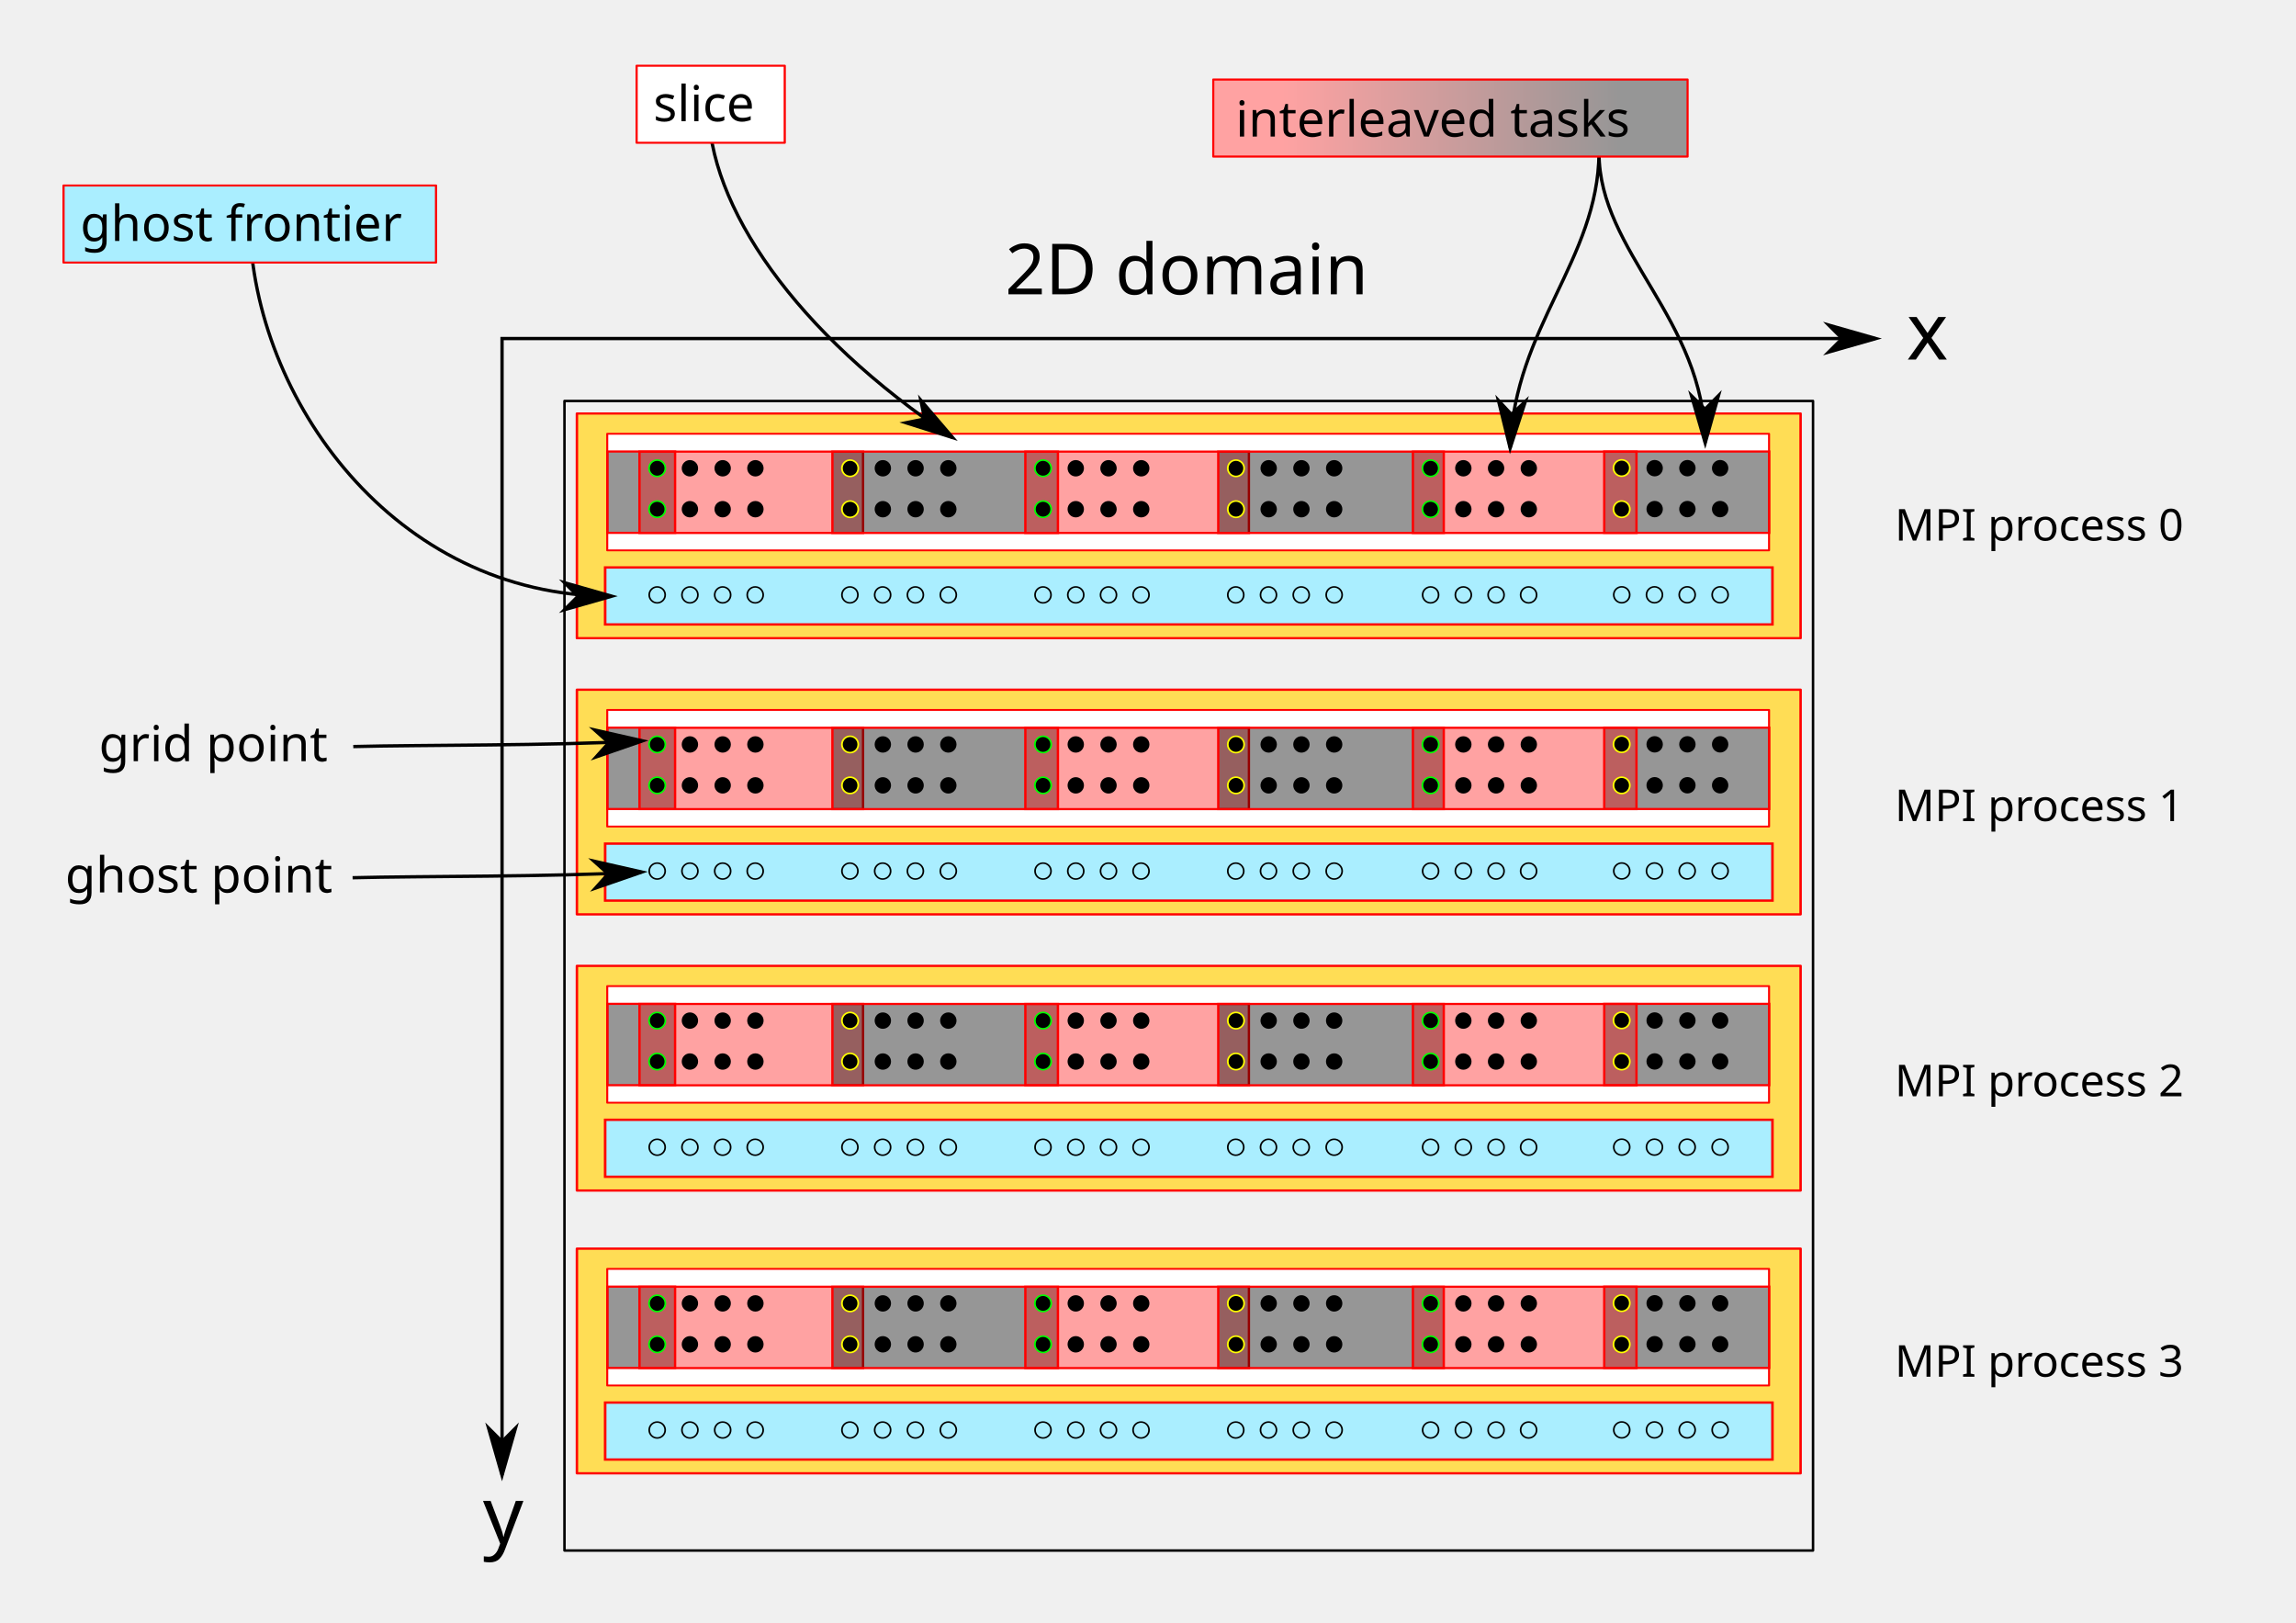
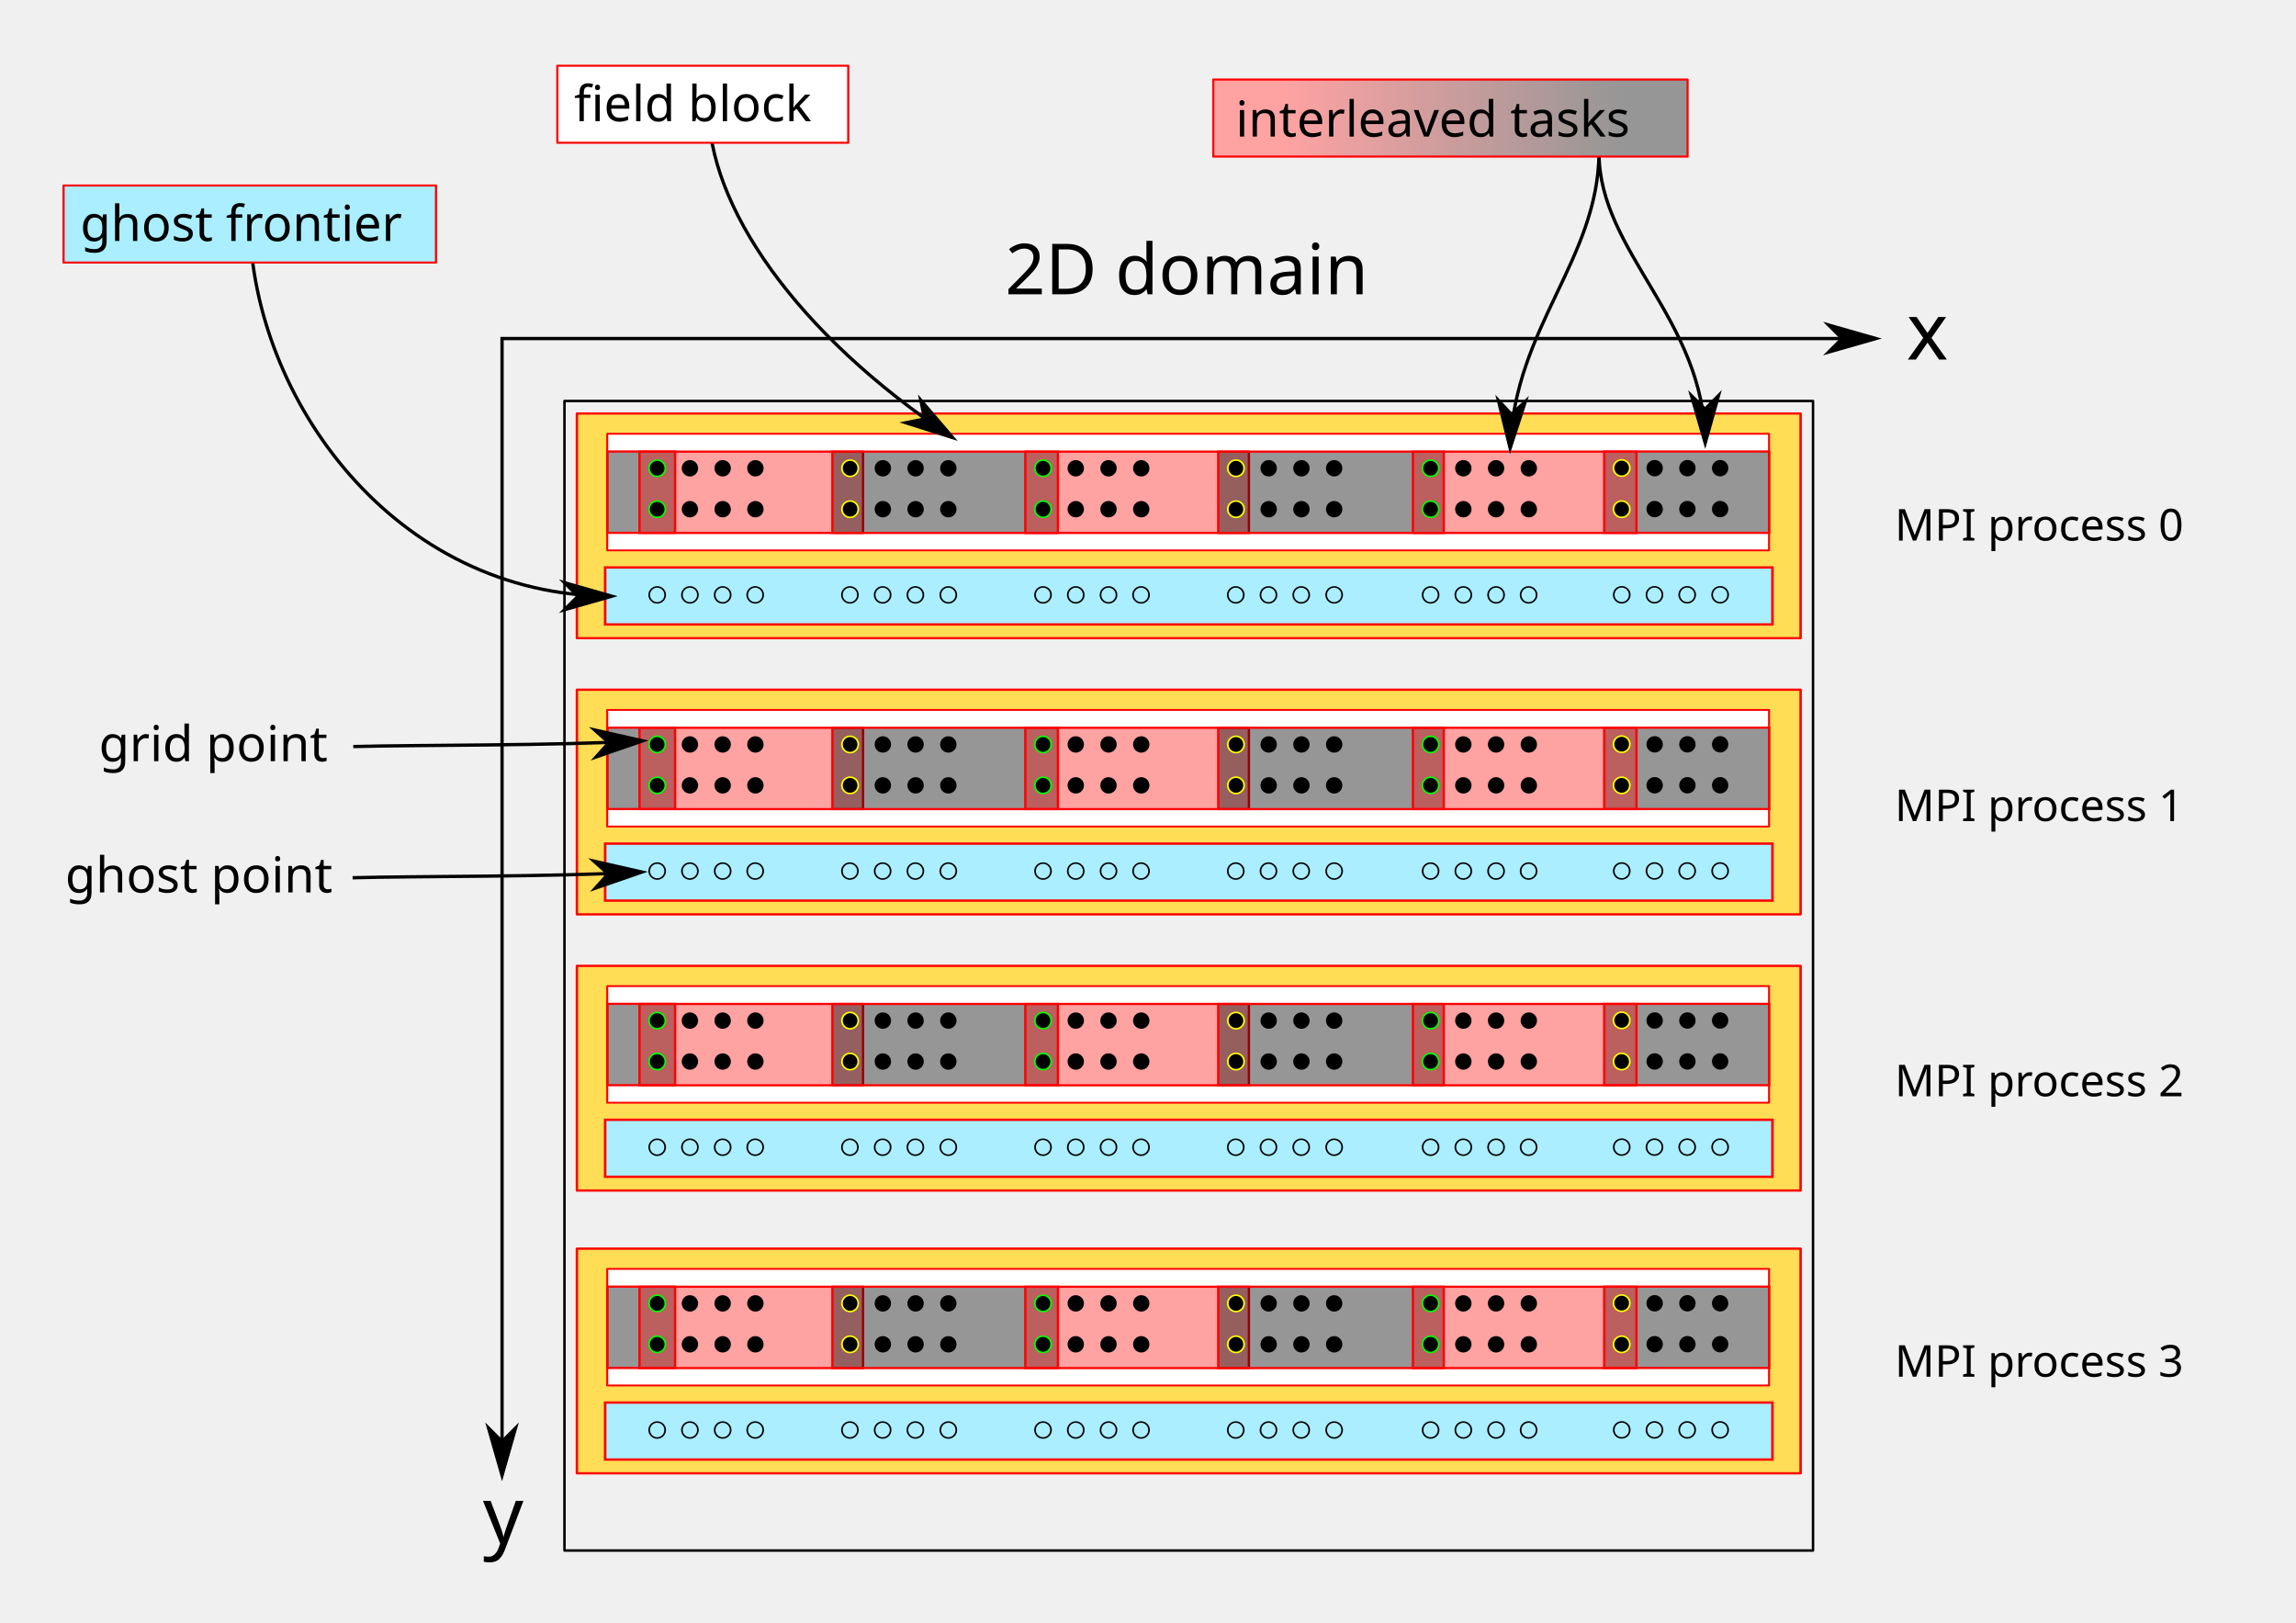
<svg xmlns="http://www.w3.org/2000/svg" xmlns:xlink="http://www.w3.org/1999/xlink" width="183.893mm" height="129.926mm" viewBox="0 0 183.893 129.926" version="1.1" id="svg8">
  <defs id="defs2">
    <linearGradient id="linearGradient25250">
      <stop style="stop-color:#ffa2a2;stop-opacity:1" offset="0" id="stop25246" />
      <stop style="stop-color:#969696;stop-opacity:1" offset="1" id="stop25248" />
    </linearGradient>
    <marker orient="auto" refY="0" refX="0" id="marker24307" style="overflow:visible">
      <path id="path24305" d="M 0,0 5,-5 -12.5,0 5,5 Z" style="fill:#000000;fill-opacity:1;fill-rule:evenodd;stroke:#000000;stroke-width:1pt;stroke-opacity:1" transform="matrix(0.8,0,0,0.8,10,0)" />
    </marker>
    <marker orient="auto" refY="0" refX="0" id="marker24123" style="overflow:visible">
      <path id="path24121" d="M 0,0 5,-5 -12.5,0 5,5 Z" style="fill:#000000;fill-opacity:1;fill-rule:evenodd;stroke:#000000;stroke-width:1pt;stroke-opacity:1" transform="matrix(0.8,0,0,0.8,10,0)" />
    </marker>
    <marker style="overflow:visible" id="marker11635" refX="0" refY="0" orient="auto">
      <path transform="matrix(0.8,0,0,0.8,10,0)" style="fill:#000000;fill-opacity:1;fill-rule:evenodd;stroke:#000000;stroke-width:1pt;stroke-opacity:1" d="M 0,0 5,-5 -12.5,0 5,5 Z" id="path11633" />
    </marker>
    <marker style="overflow:visible" id="marker11463" refX="0" refY="0" orient="auto">
      <path transform="matrix(-0.8,0,0,-0.8,-10,0)" style="fill:#000000;fill-opacity:1;fill-rule:evenodd;stroke:#000000;stroke-width:1pt;stroke-opacity:1" d="M 0,0 5,-5 -12.5,0 5,5 Z" id="path11461" />
    </marker>
    <marker orient="auto" refY="0" refX="0" id="marker11297" style="overflow:visible">
      <path id="path11295" d="M 0,0 5,-5 -12.5,0 5,5 Z" style="fill:#000000;fill-opacity:1;fill-rule:evenodd;stroke:#000000;stroke-width:1pt;stroke-opacity:1" transform="matrix(-0.8,0,0,-0.8,-10,0)" />
    </marker>
    <marker style="overflow:visible" id="marker11149" refX="0" refY="0" orient="auto">
      <path transform="matrix(-0.8,0,0,-0.8,-10,0)" style="fill:#000000;fill-opacity:1;fill-rule:evenodd;stroke:#000000;stroke-width:1pt;stroke-opacity:1" d="M 0,0 5,-5 -12.5,0 5,5 Z" id="path11147" />
    </marker>
    <marker orient="auto" refY="0" refX="0" id="marker10923" style="overflow:visible">
      <path id="path10921" d="M 0,0 5,-5 -12.5,0 5,5 Z" style="fill:#000000;fill-opacity:1;fill-rule:evenodd;stroke:#000000;stroke-width:1pt;stroke-opacity:1" transform="matrix(-0.8,0,0,-0.8,-10,0)" />
    </marker>
    <marker style="overflow:visible" id="marker10691" refX="0" refY="0" orient="auto">
      <path transform="matrix(-0.8,0,0,-0.8,-10,0)" style="fill:#000000;fill-opacity:1;fill-rule:evenodd;stroke:#000000;stroke-width:1pt;stroke-opacity:1" d="M 0,0 5,-5 -12.5,0 5,5 Z" id="path10689" />
    </marker>
    <marker orient="auto" refY="0" refX="0" id="marker10555" style="overflow:visible">
      <path id="path10553" d="M 0,0 5,-5 -12.5,0 5,5 Z" style="fill:#000000;fill-opacity:1;fill-rule:evenodd;stroke:#000000;stroke-width:1pt;stroke-opacity:1" transform="matrix(-0.8,0,0,-0.8,-10,0)" />
    </marker>
    <marker style="overflow:visible" id="marker10431" refX="0" refY="0" orient="auto">
      <path transform="matrix(-0.8,0,0,-0.8,-10,0)" style="fill:#000000;fill-opacity:1;fill-rule:evenodd;stroke:#000000;stroke-width:1pt;stroke-opacity:1" d="M 0,0 5,-5 -12.5,0 5,5 Z" id="path10429" />
    </marker>
    <marker orient="auto" refY="0" refX="0" id="marker10175" style="overflow:visible">
      <path id="path10173" d="M 0,0 5,-5 -12.5,0 5,5 Z" style="fill:#000000;fill-opacity:1;fill-rule:evenodd;stroke:#000000;stroke-width:1pt;stroke-opacity:1" transform="matrix(-0.8,0,0,-0.8,-10,0)" />
    </marker>
    <marker orient="auto" refY="0" refX="0" id="marker10051" style="overflow:visible">
      <path id="path10049" d="M 0,0 5,-5 -12.5,0 5,5 Z" style="fill:#000000;fill-opacity:1;fill-rule:evenodd;stroke:#000000;stroke-width:1pt;stroke-opacity:1" transform="matrix(-0.8,0,0,-0.8,-10,0)" />
    </marker>
    <marker style="overflow:visible" id="marker9945" refX="0" refY="0" orient="auto">
      <path transform="matrix(-0.8,0,0,-0.8,-10,0)" style="fill:#000000;fill-opacity:1;fill-rule:evenodd;stroke:#000000;stroke-width:1pt;stroke-opacity:1" d="M 0,0 5,-5 -12.5,0 5,5 Z" id="path9943" />
    </marker>
    <marker orient="auto" refY="0" refX="0" id="marker15285" style="overflow:visible">
      <path id="path15283" d="M 0,0 5,-5 -12.5,0 5,5 Z" style="fill:#000000;fill-opacity:1;fill-rule:evenodd;stroke:#000000;stroke-width:1pt;stroke-opacity:1" transform="matrix(-0.8,0,0,-0.8,-10,0)" />
    </marker>
    <marker style="overflow:visible" id="marker14071" refX="0" refY="0" orient="auto">
      <path transform="matrix(-0.8,0,0,-0.8,-10,0)" style="fill:#000000;fill-opacity:1;fill-rule:evenodd;stroke:#000000;stroke-width:1pt;stroke-opacity:1" d="M 0,0 5,-5 -12.5,0 5,5 Z" id="path14069" />
    </marker>
    <marker orient="auto" refY="0" refX="0" id="marker6889" style="overflow:visible">
      <path id="path6887" d="M 0,0 5,-5 -12.5,0 5,5 Z" style="fill:#000000;fill-opacity:1;fill-rule:evenodd;stroke:#000000;stroke-width:1pt;stroke-opacity:1" transform="matrix(-0.8,0,0,-0.8,-10,0)" />
    </marker>
    <marker orient="auto" refY="0" refX="0" id="Arrow1Mend" style="overflow:visible">
      <path id="path4786" d="M 0,0 5,-5 -12.5,0 5,5 Z" style="fill:#000000;fill-opacity:1;fill-rule:evenodd;stroke:#000000;stroke-width:1pt;stroke-opacity:1" transform="matrix(-0.4,0,0,-0.4,-4,0)" />
    </marker>
    <marker style="overflow:visible" id="marker5487" refX="0" refY="0" orient="auto">
      <path transform="matrix(-0.8,0,0,-0.8,-10,0)" style="fill:#000000;fill-opacity:1;fill-rule:evenodd;stroke:#000000;stroke-width:1pt;stroke-opacity:1" d="M 0,0 5,-5 -12.5,0 5,5 Z" id="path5485" />
    </marker>
    <marker style="overflow:visible" id="marker5459" refX="0" refY="0" orient="auto">
      <path transform="matrix(0.8,0,0,0.8,10,0)" style="fill:#000000;fill-opacity:1;fill-rule:evenodd;stroke:#000000;stroke-width:1pt;stroke-opacity:1" d="M 0,0 5,-5 -12.5,0 5,5 Z" id="path5457" />
    </marker>
    <marker orient="auto" refY="0" refX="0" id="Arrow1Lstart" style="overflow:visible">
      <path id="path4777" d="M 0,0 5,-5 -12.5,0 5,5 Z" style="fill:#000000;fill-opacity:1;fill-rule:evenodd;stroke:#000000;stroke-width:1pt;stroke-opacity:1" transform="matrix(0.8,0,0,0.8,10,0)" />
    </marker>
    <marker orient="auto" refY="0" refX="0" id="Arrow1Lend" style="overflow:visible">
      <path id="path4780" d="M 0,0 5,-5 -12.5,0 5,5 Z" style="fill:#000000;fill-opacity:1;fill-rule:evenodd;stroke:#000000;stroke-width:1pt;stroke-opacity:1" transform="matrix(-0.8,0,0,-0.8,-10,0)" />
    </marker>
    <marker style="overflow:visible" id="marker5459-3" refX="0" refY="0" orient="auto">
      <path transform="matrix(0.8,0,0,0.8,10,0)" style="fill:#000000;fill-opacity:1;fill-rule:evenodd;stroke:#000000;stroke-width:1pt;stroke-opacity:1" d="M 0,0 5,-5 -12.5,0 5,5 Z" id="path5457-6" />
    </marker>
    <marker style="overflow:visible" id="marker5487-7" refX="0" refY="0" orient="auto">
      <path transform="matrix(-0.8,0,0,-0.8,-10,0)" style="fill:#000000;fill-opacity:1;fill-rule:evenodd;stroke:#000000;stroke-width:1pt;stroke-opacity:1" d="M 0,0 5,-5 -12.5,0 5,5 Z" id="path5485-5" />
    </marker>
    <linearGradient xlink:href="#linearGradient25250" id="linearGradient25252" x1="107.623" y1="74.645" x2="134.827" y2="74.645" gradientUnits="userSpaceOnUse" />
  </defs>
  <g id="layer1" transform="translate(-1.301926,-19.32494)">
    <g id="g940" transform="translate(26.51234,34.43704)">
      <rect y="17" x="20" height="92.058" width="100" id="rect927" style="fill:none;fill-opacity:1;stroke:#000000;stroke-width:0.2;stroke-linecap:butt;stroke-linejoin:round;stroke-miterlimit:4;stroke-dasharray:none;stroke-dashoffset:0;stroke-opacity:1" />
      <g transform="matrix(0.980082,0,0,0.8996102,1.394258,2.710526)" id="g881">
        <rect style="fill:#ffdd55;fill-opacity:1;stroke:#ff0000;stroke-width:0.2;stroke-linecap:butt;stroke-linejoin:round;stroke-miterlimit:4;stroke-dasharray:none;stroke-dashoffset:0;stroke-opacity:1" id="rect867" width="100" height="20" x="20" y="17" />
        <rect style="fill:#aaeeff;stroke:#ff0000;stroke-width:0.21;stroke-miterlimit:4;stroke-dasharray:none" id="rect6652" width="95.392" height="5.073" x="22.308" y="30.703" />
        <g id="g4746">
          <rect y="18.802" x="22.478" height="10.38" width="94.945" id="rect827" style="fill:#ffffff;fill-opacity:1;stroke:#ff0000;stroke-width:0.165;stroke-linecap:butt;stroke-linejoin:round;stroke-miterlimit:4;stroke-dasharray:none;stroke-dashoffset:0;stroke-opacity:1" />
          <g transform="translate(79.3013,-0.00918723)" id="g18752">
            <rect style="fill:#000000;fill-opacity:0.412;stroke:#ff0000;stroke-width:0.191;stroke-miterlimit:4;stroke-dasharray:none" id="rect18726-6" width="5.534" height="7.241" x="-56.813" y="20.391" />
            <rect style="fill:#000000;fill-opacity:0.412;stroke:#ff0000;stroke-width:0.191;stroke-miterlimit:4;stroke-dasharray:none" id="rect18726" width="13.479" height="7.241" x="24.653" y="20.391" />
            <ellipse style="fill:#000000;fill-opacity:1;stroke:none;stroke-width:0.14;stroke-linecap:butt;stroke-linejoin:round;stroke-miterlimit:4;stroke-dasharray:none;stroke-dashoffset:0;stroke-opacity:1" id="ellipse18730" cx="28.773" cy="21.874" rx="0.669" ry="0.729" />
            <ellipse style="fill:#000000;fill-opacity:1;stroke:none;stroke-width:0.14;stroke-linecap:butt;stroke-linejoin:round;stroke-miterlimit:4;stroke-dasharray:none;stroke-dashoffset:0;stroke-opacity:1" id="ellipse18732" cx="31.449" cy="21.874" rx="0.669" ry="0.729" />
            <ellipse style="fill:#000000;fill-opacity:1;stroke:none;stroke-width:0.14;stroke-linecap:butt;stroke-linejoin:round;stroke-miterlimit:4;stroke-dasharray:none;stroke-dashoffset:0;stroke-opacity:1" id="ellipse18734" cx="34.124" cy="21.874" rx="0.669" ry="0.729" />
            <ellipse ry="0.729" rx="0.669" cy="25.517" cx="28.773" id="ellipse18738" style="fill:#000000;fill-opacity:1;stroke:none;stroke-width:0.14;stroke-linecap:butt;stroke-linejoin:round;stroke-miterlimit:4;stroke-dasharray:none;stroke-dashoffset:0;stroke-opacity:1" />
            <ellipse ry="0.729" rx="0.669" cy="25.517" cx="31.449" id="ellipse18740" style="fill:#000000;fill-opacity:1;stroke:none;stroke-width:0.14;stroke-linecap:butt;stroke-linejoin:round;stroke-miterlimit:4;stroke-dasharray:none;stroke-dashoffset:0;stroke-opacity:1" />
            <ellipse ry="0.729" rx="0.669" cy="25.517" cx="34.124" id="ellipse18742" style="fill:#000000;fill-opacity:1;stroke:none;stroke-width:0.14;stroke-linecap:butt;stroke-linejoin:round;stroke-miterlimit:4;stroke-dasharray:none;stroke-dashoffset:0;stroke-opacity:1" />
            <ellipse style="fill:none;fill-opacity:1;stroke:#000000;stroke-width:0.136;stroke-linecap:butt;stroke-linejoin:round;stroke-miterlimit:4;stroke-dasharray:none;stroke-dashoffset:0;stroke-opacity:1" id="ellipse18744" cx="26.082" cy="33.146" rx="0.653" ry="0.711" />
            <ellipse style="fill:none;fill-opacity:1;stroke:#000000;stroke-width:0.136;stroke-linecap:butt;stroke-linejoin:round;stroke-miterlimit:4;stroke-dasharray:none;stroke-dashoffset:0;stroke-opacity:1" id="ellipse18746" cx="28.757" cy="33.146" rx="0.653" ry="0.711" />
            <ellipse style="fill:none;fill-opacity:1;stroke:#000000;stroke-width:0.136;stroke-linecap:butt;stroke-linejoin:round;stroke-miterlimit:4;stroke-dasharray:none;stroke-dashoffset:0;stroke-opacity:1" id="ellipse18748" cx="31.432" cy="33.146" rx="0.653" ry="0.711" />
            <ellipse style="fill:none;fill-opacity:1;stroke:#000000;stroke-width:0.136;stroke-linecap:butt;stroke-linejoin:round;stroke-miterlimit:4;stroke-dasharray:none;stroke-dashoffset:0;stroke-opacity:1" id="ellipse18750" cx="34.124" cy="33.146" rx="0.653" ry="0.711" />
          </g>
          <g transform="translate(0.4623134)" id="g4701">
            <rect style="fill:#ff0000;fill-opacity:0.366;stroke:#ff0000;stroke-width:0.19;stroke-miterlimit:4;stroke-dasharray:none;stroke-opacity:1" id="rect9285" width="18.269" height="7.242" x="24.653" y="20.391" />
            <ellipse style="fill:#000000;fill-opacity:1;stroke:#00ff00;stroke-width:0.14;stroke-linecap:butt;stroke-linejoin:round;stroke-miterlimit:4;stroke-dasharray:none;stroke-dashoffset:0;stroke-opacity:1" id="path4663" cx="26.098" cy="21.874" rx="0.669" ry="0.729" />
            <ellipse style="fill:#000000;fill-opacity:1;stroke:none;stroke-width:0.14;stroke-linecap:butt;stroke-linejoin:round;stroke-miterlimit:4;stroke-dasharray:none;stroke-dashoffset:0;stroke-opacity:1" id="path4665" cx="28.773" cy="21.874" rx="0.669" ry="0.729" />
            <ellipse style="fill:#000000;fill-opacity:1;stroke:none;stroke-width:0.14;stroke-linecap:butt;stroke-linejoin:round;stroke-miterlimit:4;stroke-dasharray:none;stroke-dashoffset:0;stroke-opacity:1" id="path4667" cx="31.449" cy="21.874" rx="0.669" ry="0.729" />
            <ellipse style="fill:#000000;fill-opacity:1;stroke:none;stroke-width:0.14;stroke-linecap:butt;stroke-linejoin:round;stroke-miterlimit:4;stroke-dasharray:none;stroke-dashoffset:0;stroke-opacity:1" id="path4669" cx="34.124" cy="21.874" rx="0.669" ry="0.729" />
            <ellipse ry="0.729" rx="0.669" cy="25.517" cx="26.098" id="ellipse4673" style="fill:#000000;fill-opacity:1;stroke:#00ff00;stroke-width:0.14;stroke-linecap:butt;stroke-linejoin:round;stroke-miterlimit:4;stroke-dasharray:none;stroke-dashoffset:0;stroke-opacity:1" />
            <ellipse ry="0.729" rx="0.669" cy="25.517" cx="28.773" id="ellipse4675" style="fill:#000000;fill-opacity:1;stroke:none;stroke-width:0.14;stroke-linecap:butt;stroke-linejoin:round;stroke-miterlimit:4;stroke-dasharray:none;stroke-dashoffset:0;stroke-opacity:1" />
            <ellipse ry="0.729" rx="0.669" cy="25.517" cx="31.449" id="ellipse4677" style="fill:#000000;fill-opacity:1;stroke:none;stroke-width:0.14;stroke-linecap:butt;stroke-linejoin:round;stroke-miterlimit:4;stroke-dasharray:none;stroke-dashoffset:0;stroke-opacity:1" />
            <ellipse ry="0.729" rx="0.669" cy="25.517" cx="34.124" id="ellipse4679" style="fill:#000000;fill-opacity:1;stroke:none;stroke-width:0.14;stroke-linecap:butt;stroke-linejoin:round;stroke-miterlimit:4;stroke-dasharray:none;stroke-dashoffset:0;stroke-opacity:1" />
            <ellipse style="fill:none;fill-opacity:1;stroke:#000000;stroke-width:0.136;stroke-linecap:butt;stroke-linejoin:round;stroke-miterlimit:4;stroke-dasharray:none;stroke-dashoffset:0;stroke-opacity:1" id="ellipse4681" cx="26.098" cy="33.146" rx="0.653" ry="0.711" />
            <ellipse style="fill:none;fill-opacity:1;stroke:#000000;stroke-width:0.136;stroke-linecap:butt;stroke-linejoin:round;stroke-miterlimit:4;stroke-dasharray:none;stroke-dashoffset:0;stroke-opacity:1" id="ellipse4683" cx="28.773" cy="33.146" rx="0.653" ry="0.711" />
            <ellipse style="fill:none;fill-opacity:1;stroke:#000000;stroke-width:0.136;stroke-linecap:butt;stroke-linejoin:round;stroke-miterlimit:4;stroke-dasharray:none;stroke-dashoffset:0;stroke-opacity:1" id="ellipse4685" cx="31.449" cy="33.146" rx="0.653" ry="0.711" />
            <ellipse style="fill:none;fill-opacity:1;stroke:#000000;stroke-width:0.136;stroke-linecap:butt;stroke-linejoin:round;stroke-miterlimit:4;stroke-dasharray:none;stroke-dashoffset:0;stroke-opacity:1" id="ellipse4687" cx="34.108" cy="33.146" rx="0.653" ry="0.711" />
          </g>
          <g id="g18622" transform="translate(16.228)">
            <rect y="20.391" x="24.653" height="7.241" width="18.427" id="rect18596" style="fill:#000000;fill-opacity:0.412;stroke:#ff0000;stroke-width:0.191;stroke-miterlimit:4;stroke-dasharray:none" />
            <ellipse ry="0.729" rx="0.669" cy="21.874" cx="26.098" id="ellipse18598" style="fill:#000000;fill-opacity:1;stroke:#ffff00;stroke-width:0.14;stroke-linecap:butt;stroke-linejoin:round;stroke-miterlimit:4;stroke-dasharray:none;stroke-dashoffset:0;stroke-opacity:1" />
            <ellipse ry="0.729" rx="0.669" cy="21.874" cx="28.773" id="ellipse18600" style="fill:#000000;fill-opacity:1;stroke:none;stroke-width:0.14;stroke-linecap:butt;stroke-linejoin:round;stroke-miterlimit:4;stroke-dasharray:none;stroke-dashoffset:0;stroke-opacity:1" />
            <ellipse ry="0.729" rx="0.669" cy="21.874" cx="31.449" id="ellipse18602" style="fill:#000000;fill-opacity:1;stroke:none;stroke-width:0.14;stroke-linecap:butt;stroke-linejoin:round;stroke-miterlimit:4;stroke-dasharray:none;stroke-dashoffset:0;stroke-opacity:1" />
            <ellipse ry="0.729" rx="0.669" cy="21.874" cx="34.124" id="ellipse18604" style="fill:#000000;fill-opacity:1;stroke:none;stroke-width:0.14;stroke-linecap:butt;stroke-linejoin:round;stroke-miterlimit:4;stroke-dasharray:none;stroke-dashoffset:0;stroke-opacity:1" />
            <ellipse style="fill:#000000;fill-opacity:1;stroke:#ffff00;stroke-width:0.14;stroke-linecap:butt;stroke-linejoin:round;stroke-miterlimit:4;stroke-dasharray:none;stroke-dashoffset:0;stroke-opacity:1" id="ellipse18606" cx="26.098" cy="25.517" rx="0.669" ry="0.729" />
            <ellipse style="fill:#000000;fill-opacity:1;stroke:none;stroke-width:0.14;stroke-linecap:butt;stroke-linejoin:round;stroke-miterlimit:4;stroke-dasharray:none;stroke-dashoffset:0;stroke-opacity:1" id="ellipse18608" cx="28.773" cy="25.517" rx="0.669" ry="0.729" />
            <ellipse style="fill:#000000;fill-opacity:1;stroke:none;stroke-width:0.14;stroke-linecap:butt;stroke-linejoin:round;stroke-miterlimit:4;stroke-dasharray:none;stroke-dashoffset:0;stroke-opacity:1" id="ellipse18610" cx="31.449" cy="25.517" rx="0.669" ry="0.729" />
            <ellipse style="fill:#000000;fill-opacity:1;stroke:none;stroke-width:0.14;stroke-linecap:butt;stroke-linejoin:round;stroke-miterlimit:4;stroke-dasharray:none;stroke-dashoffset:0;stroke-opacity:1" id="ellipse18612" cx="34.124" cy="25.517" rx="0.669" ry="0.729" />
            <ellipse ry="0.711" rx="0.653" cy="33.146" cx="26.082" id="ellipse18614" style="fill:none;fill-opacity:1;stroke:#000000;stroke-width:0.136;stroke-linecap:butt;stroke-linejoin:round;stroke-miterlimit:4;stroke-dasharray:none;stroke-dashoffset:0;stroke-opacity:1" />
            <ellipse ry="0.711" rx="0.653" cy="33.146" cx="28.757" id="ellipse18616" style="fill:none;fill-opacity:1;stroke:#000000;stroke-width:0.136;stroke-linecap:butt;stroke-linejoin:round;stroke-miterlimit:4;stroke-dasharray:none;stroke-dashoffset:0;stroke-opacity:1" />
            <ellipse ry="0.711" rx="0.653" cy="33.146" cx="31.432" id="ellipse18618" style="fill:none;fill-opacity:1;stroke:#000000;stroke-width:0.136;stroke-linecap:butt;stroke-linejoin:round;stroke-miterlimit:4;stroke-dasharray:none;stroke-dashoffset:0;stroke-opacity:1" />
            <ellipse ry="0.711" rx="0.653" cy="33.146" cx="34.124" id="ellipse18620" style="fill:none;fill-opacity:1;stroke:#000000;stroke-width:0.136;stroke-linecap:butt;stroke-linejoin:round;stroke-miterlimit:4;stroke-dasharray:none;stroke-dashoffset:0;stroke-opacity:1" />
          </g>
          <use x="0" y="0" xlink:href="#g4701" id="use9277" width="100%" height="100%" transform="translate(31.53138)" />
          <use x="0" y="0" xlink:href="#g18622" id="use18624" width="100%" height="100%" transform="translate(31.53139)" />
          <use x="0" y="0" xlink:href="#g4701" id="use9281" width="100%" height="100%" transform="translate(63.20382,-6.2026083e-5)" />
          <ellipse ry="0.729" rx="0.669" cy="21.852" cx="105.377" id="ellipse18771" style="fill:#000000;fill-opacity:1;stroke:#ffff00;stroke-width:0.14;stroke-linecap:butt;stroke-linejoin:round;stroke-miterlimit:4;stroke-dasharray:none;stroke-dashoffset:0;stroke-opacity:1" />
          <ellipse style="fill:#000000;fill-opacity:1;stroke:#ffff00;stroke-width:0.14;stroke-linecap:butt;stroke-linejoin:round;stroke-miterlimit:4;stroke-dasharray:none;stroke-dashoffset:0;stroke-opacity:1" id="ellipse18773" cx="105.377" cy="25.517" rx="0.669" ry="0.729" />
        </g>
      </g>
      <use height="100%" width="100%" transform="translate(0,22.11667)" id="use909" xlink:href="#g881" y="0" x="0" />
      <use height="100%" width="100%" transform="translate(0,44.23334)" id="use911" xlink:href="#g881" y="0" x="0" />
      <use height="100%" width="100%" transform="translate(0,66.87917)" id="use913" xlink:href="#g881" y="0" x="0" />
      <path style="fill:none;fill-rule:evenodd;stroke:#000000;stroke-width:0.265;stroke-linecap:butt;stroke-linejoin:miter;stroke-miterlimit:4;stroke-dasharray:none;stroke-opacity:1;marker-start:url(#Arrow1Lstart);marker-end:url(#Arrow1Lend)" d="M 125,12 H 15 v 91" id="path4775" />
      <text xml:space="preserve" style="font-style:normal;font-weight:normal;font-size:3.969px;line-height:125%;font-family:Sans;letter-spacing:0px;word-spacing:0px;fill:#000000;fill-opacity:1;stroke:none;stroke-width:0.265px;stroke-linecap:butt;stroke-linejoin:miter;stroke-opacity:1" x="127.484" y="13.682" id="text5255">
        <tspan id="tspan5253" x="127.484" y="13.682" style="font-size:6.35px;stroke-width:0.265px">x</tspan>
      </text>
      <text xml:space="preserve" style="font-style:normal;font-weight:normal;font-size:3.969px;line-height:125%;font-family:Sans;letter-spacing:0px;word-spacing:0px;fill:#000000;fill-opacity:1;stroke:none;stroke-width:0.265px;stroke-linecap:butt;stroke-linejoin:miter;stroke-opacity:1" x="13.475" y="108.493" id="text5259">
        <tspan id="tspan5257" x="13.475" y="108.493" style="font-size:6.35px;stroke-width:0.265px">y</tspan>
      </text>
    </g>
    <text xml:space="preserve" style="font-style:normal;font-weight:normal;font-size:3.969px;line-height:125%;font-family:Sans;letter-spacing:0px;word-spacing:0px;fill:#000000;fill-opacity:1;stroke:none;stroke-width:0.265px;stroke-linecap:butt;stroke-linejoin:miter;stroke-opacity:1" x="81.804" y="42.887" id="text925">
      <tspan id="tspan923" x="81.804" y="42.887" style="font-size:5.644px;stroke-width:0.265px">2D domain</tspan>
    </text>
    <text xml:space="preserve" style="font-style:normal;font-weight:normal;font-size:3.969px;line-height:125%;font-family:Sans;letter-spacing:0px;word-spacing:0px;fill:#000000;fill-opacity:1;stroke:none;stroke-width:0.265px;stroke-linecap:butt;stroke-linejoin:miter;stroke-opacity:1" x="60" y="167" id="text5425">
      <tspan id="tspan5423" x="60" y="170.511" style="stroke-width:0.265px" />
    </text>
    <path id="path6885" d="m 58.058,27.777 c -0.106,7.957 6.973,18.253 19.519,26.574" style="fill:none;fill-rule:evenodd;stroke:#000000;stroke-width:0.265px;stroke-linecap:butt;stroke-linejoin:miter;stroke-opacity:1;marker-end:url(#marker6889)" />
    <g id="g21227" transform="translate(45.02273,-11.43764)">
      <g id="g5365-6" transform="matrix(0.980082,0,0,0.8996102,2.054368,33.32993)" style="fill:#ffffff">
-         <rect style="fill:#ffffff;fill-opacity:1;stroke:#ff0000;stroke-width:0.18;stroke-linecap:butt;stroke-linejoin:round;stroke-miterlimit:4;stroke-dasharray:none;stroke-dashoffset:0;stroke-opacity:1" id="rect5263-2" width="12.105" height="6.859" x="5.32" y="2.997" />
-       </g>
-       <text id="text6877" y="40.464" x="8.609" style="font-style:normal;font-weight:normal;font-size:3.969px;line-height:125%;font-family:Sans;letter-spacing:0px;word-spacing:0px;fill:#000000;fill-opacity:1;stroke:none;stroke-width:0.265px;stroke-linecap:butt;stroke-linejoin:miter;stroke-opacity:1" xml:space="preserve">
-         <tspan style="stroke-width:0.265px" y="40.464" x="8.609" id="tspan6875">slice</tspan>
+         <rect style="fill:#ffffff;fill-opacity:1;stroke:#ff0000;stroke-width:0.18;stroke-linecap:butt;stroke-linejoin:round;stroke-miterlimit:4;stroke-dasharray:none;stroke-dashoffset:0;stroke-opacity:1" id="rect5263-2" width="23.775" height="6.859" x="-1.159" y="2.997" />
+       </g>
+       <text id="text6877" y="40.464" x="2.259" style="font-style:normal;font-weight:normal;font-size:3.969px;line-height:125%;font-family:Sans;letter-spacing:0px;word-spacing:0px;fill:#000000;fill-opacity:1;stroke:none;stroke-width:0.265px;stroke-linecap:butt;stroke-linejoin:miter;stroke-opacity:1" xml:space="preserve">
+         <tspan style="stroke-width:0.265px" y="40.464" x="2.259" id="tspan6875">field block</tspan>
      </text>
    </g>
    <g id="g9318" transform="matrix(0.980082,0,0,0.8996102,91.86641,68.82471)" />
    <g id="g18633" transform="translate(0.2930667,-38.82168)">
      <path id="path14067" d="m 29.304,117.933 c 5.429,-0.143 15.793,-0.052 23.131,-0.454" style="fill:none;fill-rule:evenodd;stroke:#000000;stroke-width:0.265px;stroke-linecap:butt;stroke-linejoin:miter;stroke-opacity:1;marker-end:url(#marker14071)" />
      <text id="text14657" y="119.107" x="8.928" style="font-style:normal;font-weight:normal;font-size:3.969px;line-height:125%;font-family:Sans;letter-spacing:0px;word-spacing:0px;fill:#000000;fill-opacity:1;stroke:none;stroke-width:0.265px;stroke-linecap:butt;stroke-linejoin:miter;stroke-opacity:1" xml:space="preserve">
        <tspan style="stroke-width:0.265px" y="119.107" x="8.928" id="tspan14655">grid point</tspan>
      </text>
    </g>
    <g id="g18638" transform="translate(0.2930667,-39.35085)">
      <path style="fill:none;fill-rule:evenodd;stroke:#000000;stroke-width:0.265px;stroke-linecap:butt;stroke-linejoin:miter;stroke-opacity:1;marker-end:url(#marker15285)" d="m 29.25,128.968 c 5.429,-0.143 15.793,-0.052 23.131,-0.454" id="path15277" />
      <text xml:space="preserve" style="font-style:normal;font-weight:normal;font-size:3.969px;line-height:125%;font-family:Sans;letter-spacing:0px;word-spacing:0px;fill:#000000;fill-opacity:1;stroke:none;stroke-width:0.265px;stroke-linecap:butt;stroke-linejoin:miter;stroke-opacity:1" x="6.229" y="130.143" id="text15281">
        <tspan id="tspan15279" x="6.229" y="130.143" style="stroke-width:0.265px">ghost point</tspan>
      </text>
    </g>
    <path style="fill:none;stroke:#000000;stroke-width:0.265;stroke-linecap:butt;stroke-linejoin:miter;stroke-miterlimit:4;stroke-dasharray:none;stroke-opacity:1;marker-start:url(#marker11635);marker-end:url(#marker10175)" d="m 137.876,54.761 c -0.046,-9.855 -8.504,-15.251 -8.504,-23.189 -0.082,8.564 -6.759,13.957 -7.117,23.605" id="path9935" />
    <g transform="translate(23.37045,-42.71118)" id="g14487">
      <g id="g14492" transform="translate(-26.98751,-3.704167)">
        <rect y="72.109" x="102.093" height="6.17" width="37.99" id="rect14481" style="fill:url(#linearGradient25252);fill-opacity:1;stroke:#ff0000;stroke-width:0.169;stroke-linecap:butt;stroke-linejoin:round;stroke-miterlimit:4;stroke-dasharray:none;stroke-dashoffset:0;stroke-opacity:1" />
        <text xml:space="preserve" style="font-style:normal;font-weight:normal;font-size:3.969px;line-height:125%;font-family:Sans;letter-spacing:0px;word-spacing:0px;fill:#000000;fill-opacity:1;stroke:none;stroke-width:0.265px;stroke-linecap:butt;stroke-linejoin:miter;stroke-opacity:1" x="103.88" y="76.674" id="text14485">
          <tspan id="tspan14483" x="103.88" y="76.674" style="stroke-width:0.265px">interleaved tasks</tspan>
        </text>
      </g>
    </g>
    <g transform="translate(-2.495486,-10.60581)" id="g24093">
      <g transform="matrix(0.980082,0,0,0.8996102,2.054368,33.32993)" id="g24087" />
      <path transform="translate(-6.4583332e-8,14.34904)" style="fill:none;stroke:#000000;stroke-width:0.265;stroke-linecap:butt;stroke-linejoin:miter;stroke-miterlimit:4;stroke-dasharray:none;stroke-opacity:1;marker-end:url(#marker11297)" d="m 23.803,33.523 c 0.271,13.939 11.538,29.804 28.956,29.804" id="path24113" />
      <g id="g24111" transform="translate(1.617527,8.761223)">
        <rect style="fill:#aaeeff;fill-opacity:1;stroke:#ff0000;stroke-width:0.18;stroke-linecap:butt;stroke-linejoin:round;stroke-miterlimit:4;stroke-dasharray:none;stroke-dashoffset:0;stroke-opacity:1" id="rect24085" width="30.441" height="6.859" x="5.32" y="2.997" transform="matrix(0.980082,0,0,0.8996102,2.054368,33.32993)" />
        <text id="text24091" y="40.464" x="8.609" style="font-style:normal;font-weight:normal;font-size:3.969px;line-height:125%;font-family:Sans;letter-spacing:0px;word-spacing:0px;fill:#000000;fill-opacity:1;stroke:none;stroke-width:0.265px;stroke-linecap:butt;stroke-linejoin:miter;stroke-opacity:1" xml:space="preserve">
          <tspan style="stroke-width:0.265px" y="40.464" x="8.609" id="tspan24089">ghost frontier</tspan>
        </text>
      </g>
    </g>
    <text xml:space="preserve" style="font-style:normal;font-weight:normal;font-size:10.583px;line-height:1.25;font-family:sans-serif;letter-spacing:0px;word-spacing:0px;fill:#000000;fill-opacity:1;stroke:none;stroke-width:0.265" x="153.053" y="62.616" id="text26600">
      <tspan id="tspan26598" x="153.053" y="62.616" style="font-size:3.528px;stroke-width:0.265">MPI process 0</tspan>
    </text>
    <text id="text26604" y="85.076" x="153.053" style="font-style:normal;font-weight:normal;font-size:10.583px;line-height:1.25;font-family:sans-serif;letter-spacing:0px;word-spacing:0px;fill:#000000;fill-opacity:1;stroke:none;stroke-width:0.265" xml:space="preserve">
      <tspan style="font-size:3.528px;stroke-width:0.265" y="85.076" x="153.053" id="tspan26602">MPI process 1</tspan>
    </text>
    <text id="text26608" y="107.119" x="153.053" style="font-style:normal;font-weight:normal;font-size:10.583px;line-height:1.25;font-family:sans-serif;letter-spacing:0px;word-spacing:0px;fill:#000000;fill-opacity:1;stroke:none;stroke-width:0.265" xml:space="preserve">
      <tspan style="font-size:3.528px;stroke-width:0.265" y="107.119" x="153.053" id="tspan26606">MPI process 2</tspan>
    </text>
    <text xml:space="preserve" style="font-style:normal;font-weight:normal;font-size:10.583px;line-height:1.25;font-family:sans-serif;letter-spacing:0px;word-spacing:0px;fill:#000000;fill-opacity:1;stroke:none;stroke-width:0.265" x="153.053" y="129.579" id="text26612">
      <tspan id="tspan26610" x="153.053" y="129.579" style="font-size:3.528px;stroke-width:0.265">MPI process 3</tspan>
    </text>
  </g>
</svg>
